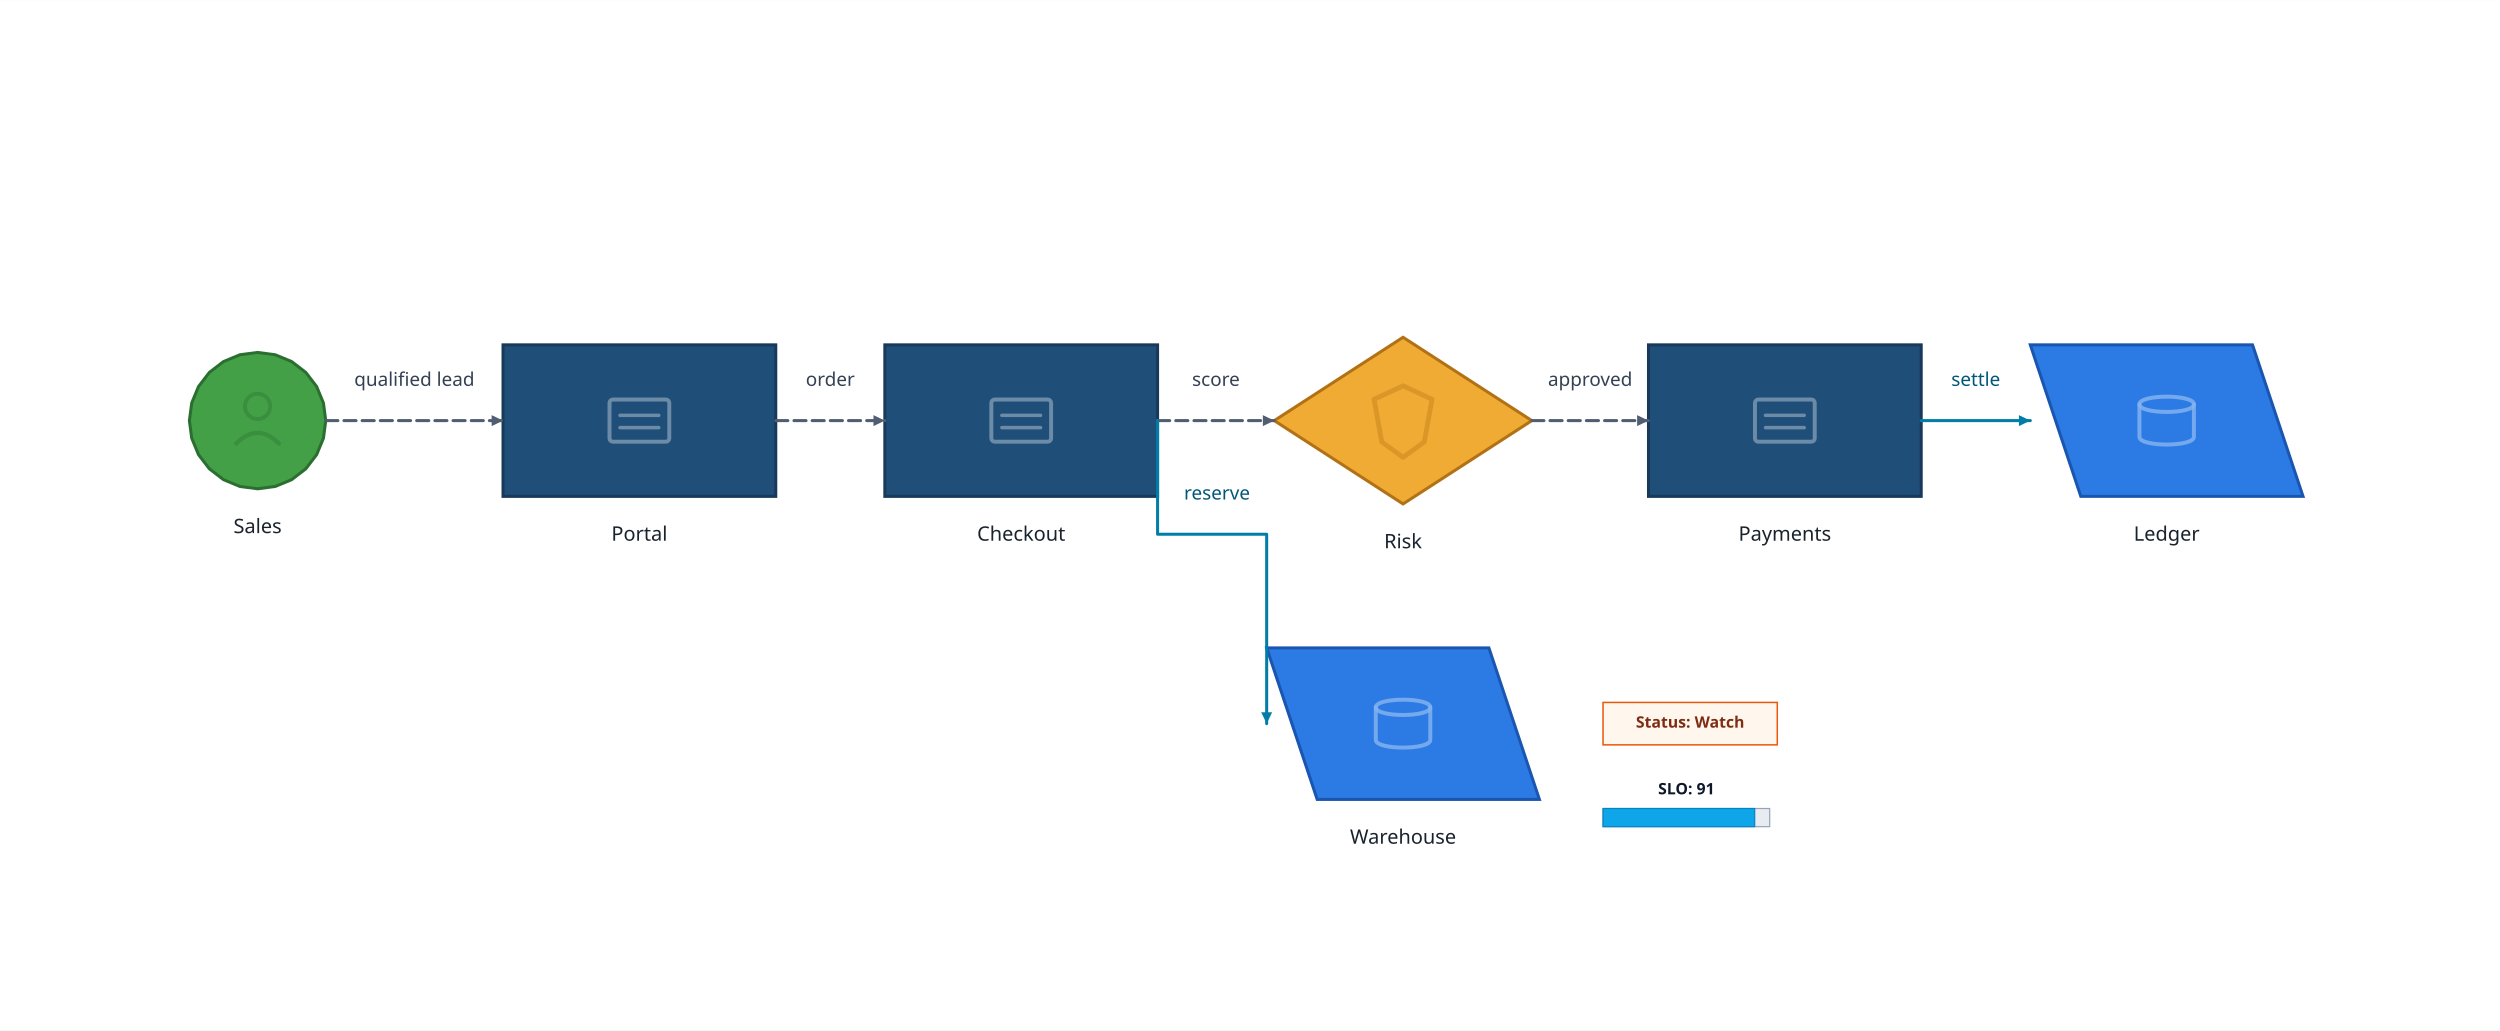
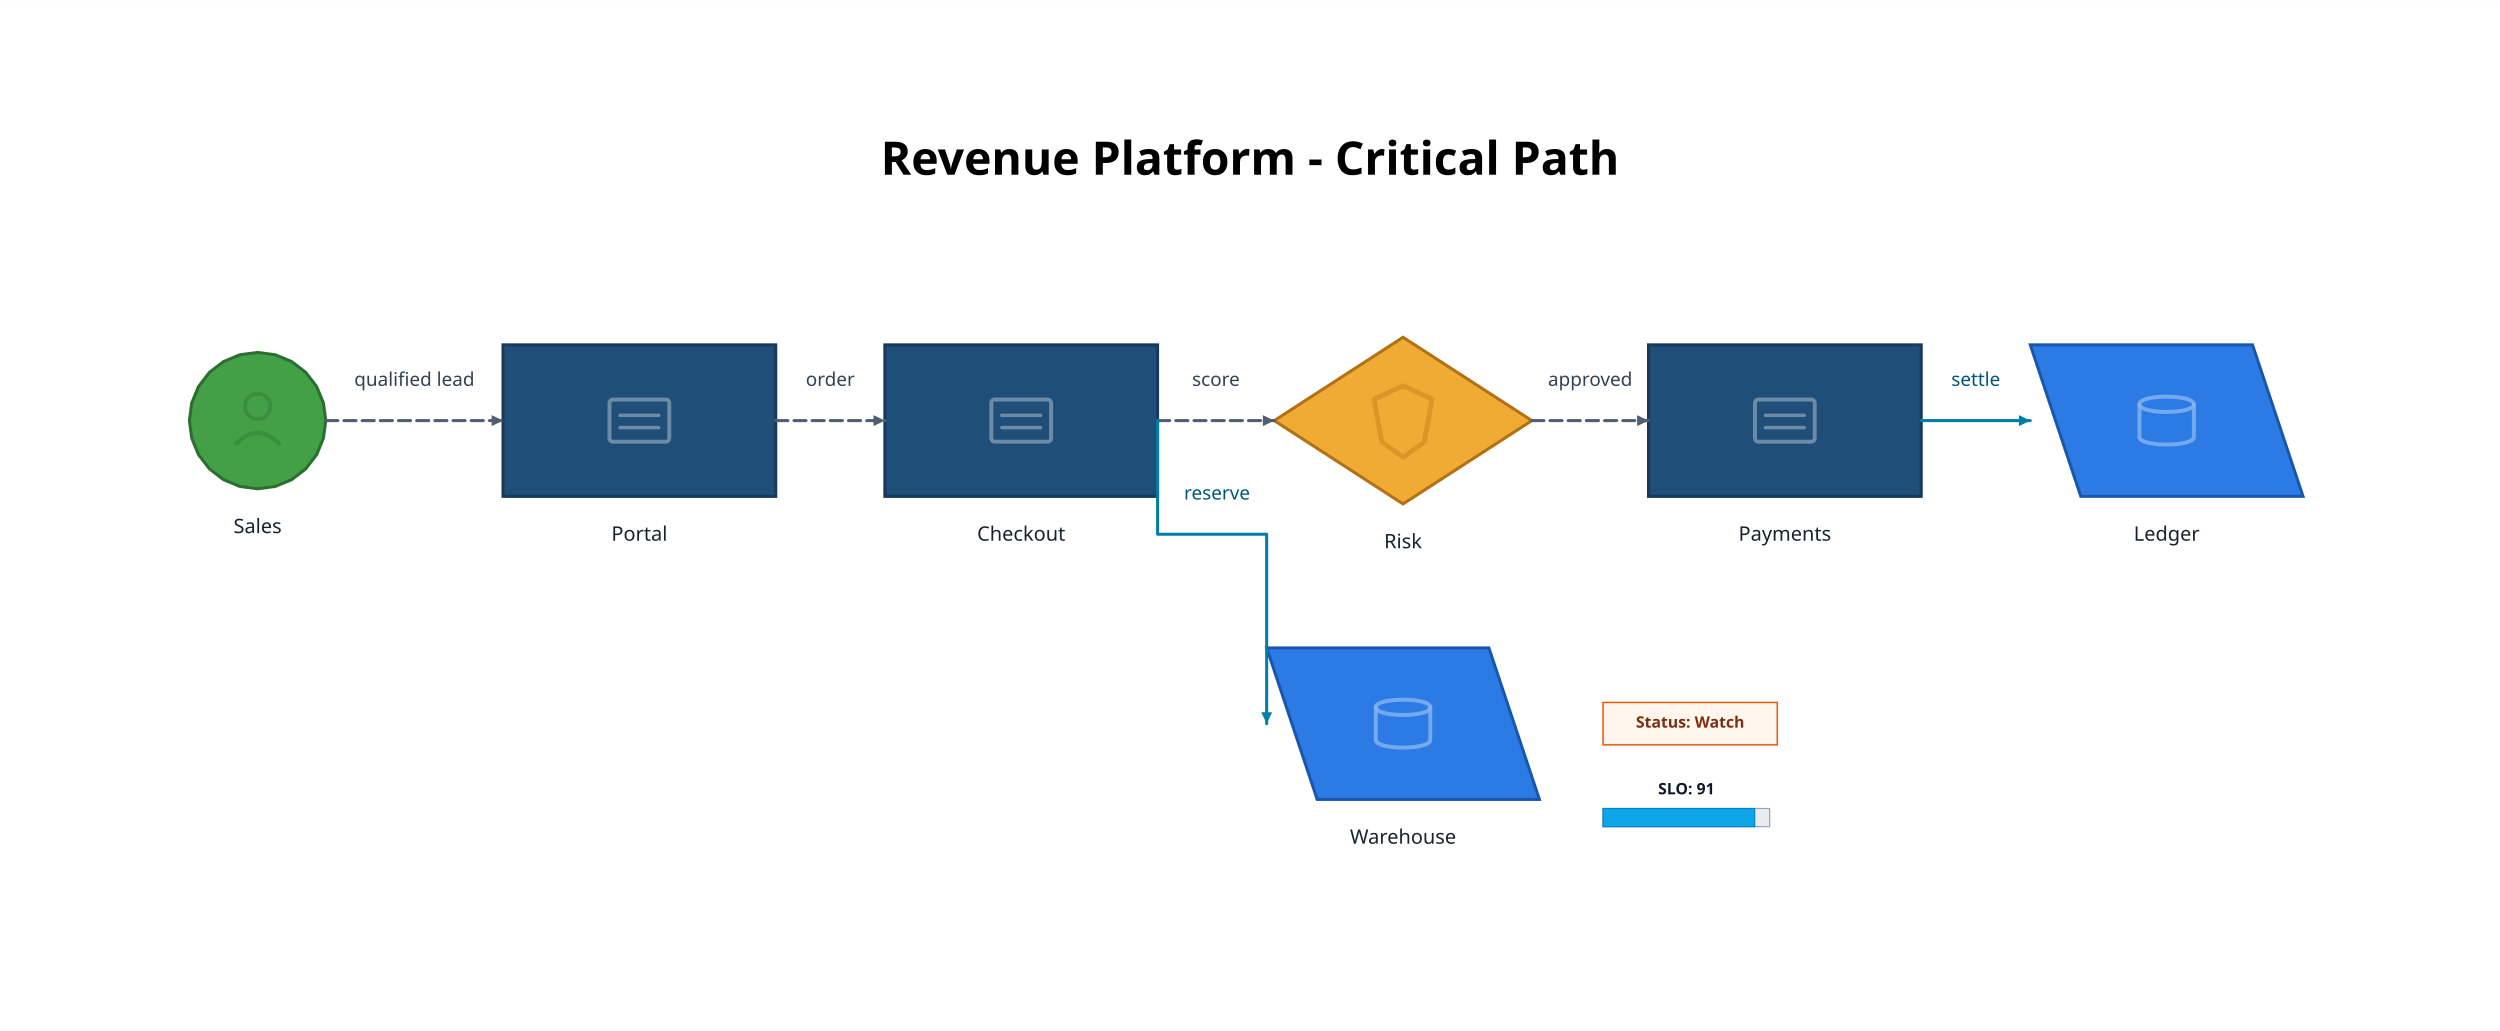
<svg xmlns="http://www.w3.org/2000/svg" width="1584" height="653" viewBox="0 0 1584 652.8" role="img" aria-label="Premium Executive Dependencies">
  <rect x="0" y="0" width="1584" height="652.8" fill="#FFFFFF" />
  <g data-officeimo-visio-page="Premium Executive Dependencies">
    <g data-visio-shape-id="sales" data-visio-nameu="Circle">
      <path d="M 206.4 266.4 L 204.928 255.219 L 200.612 244.8 L 193.747 235.853 L 184.8 228.988 L 174.381 224.672 L 163.2 223.2 L 152.019 224.672 L 141.6 228.988 L 132.653 235.853 L 125.788 244.8 L 121.472 255.219 L 120 266.4 L 121.472 277.581 L 125.788 288 L 132.653 296.947 L 141.6 303.812 L 152.019 308.128 L 163.2 309.6 L 174.381 308.128 L 184.8 303.812 L 193.747 296.947 L 200.612 288 L 204.928 277.581 Z" data-officeimo-preserved-geometry="true" fill="#43A047" stroke="#2A6F30" stroke-width="1.92" />
      <g data-officeimo-stencil-artwork="true" data-officeimo-stencil-key="person" opacity="0.42">
        <circle cx="163.2" cy="257.38" r="8.018" fill="none" stroke="#2A6F30" stroke-opacity="0.824" stroke-width="2.506" stroke-linecap="round" stroke-linejoin="round" />
        <path d="M149.67 280.932Q163.2 267.402 176.73 280.932" fill="none" stroke="#2A6F30" stroke-opacity="0.824" stroke-width="2.756" stroke-linecap="round" stroke-linejoin="round" />
      </g>
    </g>
    <g data-visio-shape-id="sales-label" data-visio-nameu="Text Box">
      <path d="M 93.6 350.88 L 232.8 350.88 L 232.8 318.24 L 93.6 318.24 Z" data-officeimo-preserved-geometry="true" fill="none" stroke="none" />
      <rect data-officeimo-text-background="true" x="143.67" y="324.933" width="39.06" height="19.253" fill="#FFFFFF" />
      <text x="163.2" y="333.293" font-family="Aptos" font-size="12.667" text-anchor="middle" dominant-baseline="middle" fill="#19232D">
        <tspan x="163.2" dy="0">Sales</tspan>
      </text>
    </g>
    <g data-visio-shape-id="portal" data-visio-nameu="Process">
      <path d="M 318.72 314.4 L 491.52 314.4 L 491.52 218.4 L 318.72 218.4 Z" data-officeimo-preserved-geometry="true" fill="#1F4E79" stroke="#18395A" stroke-width="1.92" />
      <g data-officeimo-stencil-artwork="true" data-officeimo-stencil-key="compute" opacity="0.42">
        <rect x="386.189" y="253.037" width="37.862" height="26.726" rx="2.138" fill="none" stroke="#FFFFFF" stroke-opacity="0.824" stroke-width="2.506" stroke-linecap="round" stroke-linejoin="round" />
        <line x1="392.87" y1="263.059" x2="417.37" y2="263.059" stroke="#FFFFFF" stroke-opacity="0.824" stroke-width="2.227" stroke-linecap="round" />
        <line x1="392.87" y1="270.854" x2="417.37" y2="270.854" stroke="#FFFFFF" stroke-opacity="0.824" stroke-width="2.227" stroke-linecap="round" />
      </g>
    </g>
    <g data-visio-shape-id="portal-label" data-visio-nameu="Text Box">
      <path d="M 292.32 355.68 L 517.92 355.68 L 517.92 323.04 L 292.32 323.04 Z" data-officeimo-preserved-geometry="true" fill="none" stroke="none" />
      <rect data-officeimo-text-background="true" x="385.527" y="329.733" width="39.187" height="19.253" fill="#FFFFFF" />
      <text x="405.12" y="338.093" font-family="Aptos" font-size="12.667" text-anchor="middle" dominant-baseline="middle" fill="#19232D">
        <tspan x="405.12" dy="0">Portal</tspan>
      </text>
    </g>
    <g data-visio-shape-id="checkout" data-visio-nameu="Process">
      <path d="M 560.64 314.4 L 733.44 314.4 L 733.44 218.4 L 560.64 218.4 Z" data-officeimo-preserved-geometry="true" fill="#1F4E79" stroke="#18395A" stroke-width="1.92" />
      <g data-officeimo-stencil-artwork="true" data-officeimo-stencil-key="compute" opacity="0.42">
        <rect x="628.109" y="253.037" width="37.862" height="26.726" rx="2.138" fill="none" stroke="#FFFFFF" stroke-opacity="0.824" stroke-width="2.506" stroke-linecap="round" stroke-linejoin="round" />
        <line x1="634.79" y1="263.059" x2="659.29" y2="263.059" stroke="#FFFFFF" stroke-opacity="0.824" stroke-width="2.227" stroke-linecap="round" />
        <line x1="634.79" y1="270.854" x2="659.29" y2="270.854" stroke="#FFFFFF" stroke-opacity="0.824" stroke-width="2.227" stroke-linecap="round" />
      </g>
    </g>
    <g data-visio-shape-id="checkout-label" data-visio-nameu="Text Box">
      <path d="M 534.24 355.68 L 759.84 355.68 L 759.84 323.04 L 534.24 323.04 Z" data-officeimo-preserved-geometry="true" fill="none" stroke="none" />
      <rect data-officeimo-text-background="true" x="617.06" y="329.733" width="59.96" height="19.253" fill="#FFFFFF" />
      <text x="647.04" y="338.093" font-family="Aptos" font-size="12.667" text-anchor="middle" dominant-baseline="middle" fill="#19232D">
        <tspan x="647.04" dy="0">Checkout</tspan>
      </text>
    </g>
    <g data-visio-shape-id="risk" data-visio-nameu="Decision">
      <path d="M 888.96 319.2 L 970.56 266.4 L 888.96 213.6 L 807.36 266.4 Z" data-officeimo-preserved-geometry="true" fill="#EFAB33" stroke="#B17114" stroke-width="1.92" />
      <g data-officeimo-stencil-artwork="true" data-officeimo-stencil-key="security" opacity="0.42">
        <path d="M888.96 244.351L907.334 252.925L902.435 279.875L888.96 289.674L875.485 279.875L870.586 252.925Z" fill="none" stroke="#B17114" stroke-opacity="0.824" stroke-width="3.062" stroke-linecap="round" stroke-linejoin="round" />
      </g>
    </g>
    <g data-visio-shape-id="risk-label" data-visio-nameu="Text Box">
      <path d="M 780.96 360.48 L 996.96 360.48 L 996.96 327.84 L 780.96 327.84 Z" data-officeimo-preserved-geometry="true" fill="none" stroke="none" />
      <rect data-officeimo-text-background="true" x="872.913" y="334.533" width="32.093" height="19.253" fill="#FFFFFF" />
      <text x="888.96" y="342.893" font-family="Aptos" font-size="12.667" text-anchor="middle" dominant-baseline="middle" fill="#19232D">
        <tspan x="888.96" dy="0">Risk</tspan>
      </text>
    </g>
    <g data-visio-shape-id="payments" data-visio-nameu="Process">
      <path d="M 1044.48 314.4 L 1217.28 314.4 L 1217.28 218.4 L 1044.48 218.4 Z" data-officeimo-preserved-geometry="true" fill="#1F4E79" stroke="#18395A" stroke-width="1.92" />
      <g data-officeimo-stencil-artwork="true" data-officeimo-stencil-key="compute" opacity="0.42">
        <rect x="1111.949" y="253.037" width="37.862" height="26.726" rx="2.138" fill="none" stroke="#FFFFFF" stroke-opacity="0.824" stroke-width="2.506" stroke-linecap="round" stroke-linejoin="round" />
        <line x1="1118.63" y1="263.059" x2="1143.13" y2="263.059" stroke="#FFFFFF" stroke-opacity="0.824" stroke-width="2.227" stroke-linecap="round" />
        <line x1="1118.63" y1="270.854" x2="1143.13" y2="270.854" stroke="#FFFFFF" stroke-opacity="0.824" stroke-width="2.227" stroke-linecap="round" />
      </g>
    </g>
    <g data-visio-shape-id="payments-label" data-visio-nameu="Text Box">
      <path d="M 1018.08 355.68 L 1243.68 355.68 L 1243.68 323.04 L 1018.08 323.04 Z" data-officeimo-preserved-geometry="true" fill="none" stroke="none" />
      <rect data-officeimo-text-background="true" x="1099.19" y="329.733" width="63.38" height="19.253" fill="#FFFFFF" />
      <text x="1130.88" y="338.093" font-family="Aptos" font-size="12.667" text-anchor="middle" dominant-baseline="middle" fill="#19232D">
        <tspan x="1130.88" dy="0">Payments</tspan>
      </text>
    </g>
    <g data-visio-shape-id="ledger" data-visio-nameu="Data">
      <path d="M 1318.4 314.4 L 1459.2 314.4 L 1427.2 218.4 L 1286.4 218.4 Z" data-officeimo-preserved-geometry="true" fill="#2C7BE5" stroke="#1A56B0" stroke-width="1.92" />
      <g data-officeimo-stencil-artwork="true" data-officeimo-stencil-key="data" opacity="0.42">
        <path d="M1355.539 256.066C1355.539 249.607 1390.061 249.607 1390.061 256.066L1390.061 276.734C1390.061 283.193 1355.539 283.193 1355.539 276.734Z" fill="none" stroke="#FFFFFF" stroke-opacity="0.824" stroke-width="2.506" stroke-linecap="round" stroke-linejoin="round" />
        <path d="M1355.539 256.066C1355.539 262.525 1390.061 262.525 1390.061 256.066" fill="none" stroke="#FFFFFF" stroke-opacity="0.824" stroke-width="2.506" stroke-linecap="round" stroke-linejoin="round" />
      </g>
    </g>
    <g data-visio-shape-id="ledger-label" data-visio-nameu="Text Box">
      <path d="M 1260 355.68 L 1485.6 355.68 L 1485.6 323.04 L 1260 323.04 Z" data-officeimo-preserved-geometry="true" fill="none" stroke="none" />
      <rect data-officeimo-text-background="true" x="1349.787" y="329.733" width="46.027" height="19.253" fill="#FFFFFF" />
      <text x="1372.8" y="338.093" font-family="Aptos" font-size="12.667" text-anchor="middle" dominant-baseline="middle" fill="#19232D">
        <tspan x="1372.8" dy="0">Ledger</tspan>
      </text>
    </g>
    <g data-visio-shape-id="warehouse" data-visio-nameu="Data">
      <path d="M 834.56 506.4 L 975.36 506.4 L 943.36 410.4 L 802.56 410.4 Z" data-officeimo-preserved-geometry="true" fill="#2C7BE5" stroke="#1A56B0" stroke-width="1.92" />
      <g data-officeimo-stencil-artwork="true" data-officeimo-stencil-key="data" opacity="0.42">
        <path d="M871.699 448.066C871.699 441.607 906.221 441.607 906.221 448.066L906.221 468.734C906.221 475.193 871.699 475.193 871.699 468.734Z" fill="none" stroke="#FFFFFF" stroke-opacity="0.824" stroke-width="2.506" stroke-linecap="round" stroke-linejoin="round" />
        <path d="M871.699 448.066C871.699 454.525 906.221 454.525 906.221 448.066" fill="none" stroke="#FFFFFF" stroke-opacity="0.824" stroke-width="2.506" stroke-linecap="round" stroke-linejoin="round" />
      </g>
    </g>
    <g data-visio-shape-id="warehouse-label" data-visio-nameu="Text Box">
      <path d="M 776.16 547.68 L 1001.76 547.68 L 1001.76 515.04 L 776.16 515.04 Z" data-officeimo-preserved-geometry="true" fill="none" stroke="none" />
      <rect data-officeimo-text-background="true" x="855.497" y="521.733" width="66.927" height="19.253" fill="#FFFFFF" />
      <text x="888.96" y="530.093" font-family="Aptos" font-size="12.667" text-anchor="middle" dominant-baseline="middle" fill="#19232D">
        <tspan x="888.96" dy="0">Warehouse</tspan>
      </text>
    </g>
    <g data-visio-shape-id="title" data-visio-nameu="Text Box">
      <path d="M 76.8 124.8 L 1507.2 124.8 L 1507.2 81.6 L 76.8 81.6 Z" data-officeimo-preserved-geometry="true" fill="none" stroke="none" />
-       <text x="792" y="100.533" font-family="Aptos" font-size="26.667" text-anchor="middle" dominant-baseline="middle" fill="#FFFFFF" font-weight="700">
+       <text x="792" y="100.267" font-family="Aptos Display" font-size="29.333" text-anchor="middle" dominant-baseline="middle" fill="#000000" font-weight="700">
        <tspan x="792" dy="0">Revenue Platform - Critical Path</tspan>
      </text>
    </g>
    <g data-visio-shape-id="warehouse-dg-Status-0" data-visio-nameu="OfficeIMO Data Graphic Badge">
      <path d="M 1015.68 471.84 L 1126.08 471.84 L 1126.08 444.96 L 1015.68 444.96 Z" data-officeimo-preserved-geometry="true" fill="#FFF7ED" stroke="#EA580C" stroke-width="0.96" />
      <text x="1070.88" y="457.4" font-family="Aptos" font-size="10" text-anchor="middle" dominant-baseline="middle" fill="#7C2D12" font-weight="700">
        <tspan x="1070.88" dy="0">Status: Watch</tspan>
      </text>
    </g>
    <g data-visio-shape-id="warehouse-dg-Slo-1-bar" data-visio-nameu="OfficeIMO Data Graphic Bar">
      <path d="M 1015.68 523.68 L 1121.28 523.68 L 1121.28 512.16 L 1015.68 512.16 Z" data-officeimo-preserved-geometry="true" fill="#E8EBEF" stroke="#94A3B8" stroke-width="0.75" />
    </g>
    <g data-visio-shape-id="warehouse-dg-Slo-1-fill" data-visio-nameu="OfficeIMO Data Graphic Bar Fill">
      <path d="M 1015.68 523.68 L 1111.776 523.68 L 1111.776 512.16 L 1015.68 512.16 Z" data-officeimo-preserved-geometry="true" fill="#0EA5E9" stroke="#0284C7" stroke-width="0.75" />
    </g>
    <g data-visio-shape-id="warehouse-dg-Slo-1-label" data-visio-nameu="Text Box">
      <path d="M 1015.68 511.2 L 1121.28 511.2 L 1121.28 490.08 L 1015.68 490.08 Z" data-officeimo-preserved-geometry="true" fill="none" stroke="none" />
      <text x="1068.48" y="499.64" font-family="Aptos" font-size="10" text-anchor="middle" dominant-baseline="middle" fill="#0F172A" font-weight="700">
        <tspan x="1068.48" dy="0">SLO: 91</tspan>
      </text>
    </g>
    <g data-visio-connector-id="sales-portal">
      <path d="M 206.4 266.4 L 262.56 266.4 L 262.56 266.4 L 318.72 266.4" fill="none" stroke="#515D71" stroke-width="1.92" stroke-linecap="round" stroke-linejoin="round" stroke-dasharray="7.68 3.84" />
      <path data-officeimo-connector-arrow="end" d="M 318.72 266.4 L 311.512 269.871 L 311.512 262.929 Z" fill="#515D71" stroke="none" />
      <rect data-officeimo-text-background="true" data-officeimo-connector-label-background="true" x="222.72" y="232.24" width="79.68" height="18.4" fill="#FFFFFF" />
      <text x="262.56" y="240.24" font-family="Aptos" font-size="12" text-anchor="middle" dominant-baseline="middle" fill="#344054">
        <tspan x="262.56" dy="0">qualified lead</tspan>
      </text>
    </g>
    <g data-visio-connector-id="portal-checkout">
      <path d="M 491.52 266.4 L 530.88 266.4 L 530.88 266.4 L 560.64 266.4" fill="none" stroke="#515D71" stroke-width="1.92" stroke-linecap="round" stroke-linejoin="round" stroke-dasharray="7.68 3.84" />
      <path data-officeimo-connector-arrow="end" d="M 560.64 266.4 L 553.432 269.871 L 553.432 262.929 Z" fill="#515D71" stroke="none" />
      <rect data-officeimo-text-background="true" data-officeimo-connector-label-background="true" x="509.82" y="232.24" width="32.52" height="18.4" fill="#FFFFFF" />
      <text x="526.08" y="240.24" font-family="Aptos" font-size="12" text-anchor="middle" dominant-baseline="middle" fill="#344054">
        <tspan x="526.08" dy="0">order</tspan>
      </text>
    </g>
    <g data-visio-connector-id="checkout-risk">
      <path d="M 733.44 266.4 L 780 266.4 L 780 266.4 L 807.36 266.4" fill="none" stroke="#515D71" stroke-width="1.92" stroke-linecap="round" stroke-linejoin="round" stroke-dasharray="7.68 3.84" />
      <path data-officeimo-connector-arrow="end" d="M 807.36 266.4 L 800.152 269.871 L 800.152 262.929 Z" fill="#515D71" stroke="none" />
      <rect data-officeimo-text-background="true" data-officeimo-connector-label-background="true" x="752.52" y="232.24" width="35.76" height="18.4" fill="#FFFFFF" />
      <text x="770.4" y="240.24" font-family="Aptos" font-size="12" text-anchor="middle" dominant-baseline="middle" fill="#344054">
        <tspan x="770.4" dy="0">score</tspan>
      </text>
    </g>
    <g data-visio-connector-id="risk-payments">
      <path d="M 970.56 266.4 L 1021.92 266.4 L 1021.92 266.4 L 1044.48 266.4" fill="none" stroke="#515D71" stroke-width="1.92" stroke-linecap="round" stroke-linejoin="round" stroke-dasharray="7.68 3.84" />
      <path data-officeimo-connector-arrow="end" d="M 1044.48 266.4 L 1037.272 269.871 L 1037.272 262.929 Z" fill="#515D71" stroke="none" />
      <rect data-officeimo-text-background="true" data-officeimo-connector-label-background="true" x="979.74" y="232.24" width="55.56" height="18.4" fill="#FFFFFF" />
      <text x="1007.52" y="240.24" font-family="Aptos" font-size="12" text-anchor="middle" dominant-baseline="middle" fill="#344054">
        <tspan x="1007.52" dy="0">approved</tspan>
      </text>
    </g>
    <g data-visio-connector-id="payments-ledger">
      <path d="M 1217.28 266.4 L 1271.04 266.4 L 1271.04 266.4 L 1286.4 266.4" fill="none" stroke="#007EA7" stroke-width="1.92" stroke-linecap="round" stroke-linejoin="round" />
      <path data-officeimo-connector-arrow="end" d="M 1286.4 266.4 L 1279.192 269.871 L 1279.192 262.929 Z" fill="#007EA7" stroke="none" />
      <rect data-officeimo-text-background="true" data-officeimo-connector-label-background="true" x="1233.9" y="232.24" width="35.88" height="18.4" fill="#FFFFFF" />
      <text x="1251.84" y="240.24" font-family="Aptos" font-size="12" text-anchor="middle" dominant-baseline="middle" fill="#005677">
        <tspan x="1251.84" dy="0">settle</tspan>
      </text>
    </g>
    <g data-visio-connector-id="checkout-warehouse">
      <path d="M 733.44 266.4 L 733.44 338.4 L 802.56 338.4 L 802.56 458.4" fill="none" stroke="#007EA7" stroke-width="1.92" stroke-linecap="round" stroke-linejoin="round" />
      <path data-officeimo-connector-arrow="end" d="M 802.56 458.4 L 799.089 451.192 L 806.031 451.192 Z" fill="#007EA7" stroke="none" />
      <rect data-officeimo-text-background="true" data-officeimo-connector-label-background="true" x="748.25" y="304.24" width="45.72" height="18.4" fill="#FFFFFF" />
      <text x="771.11" y="312.24" font-family="Aptos" font-size="12" text-anchor="middle" dominant-baseline="middle" fill="#005677">
        <tspan x="771.11" dy="0">reserve</tspan>
      </text>
    </g>
  </g>
</svg>
